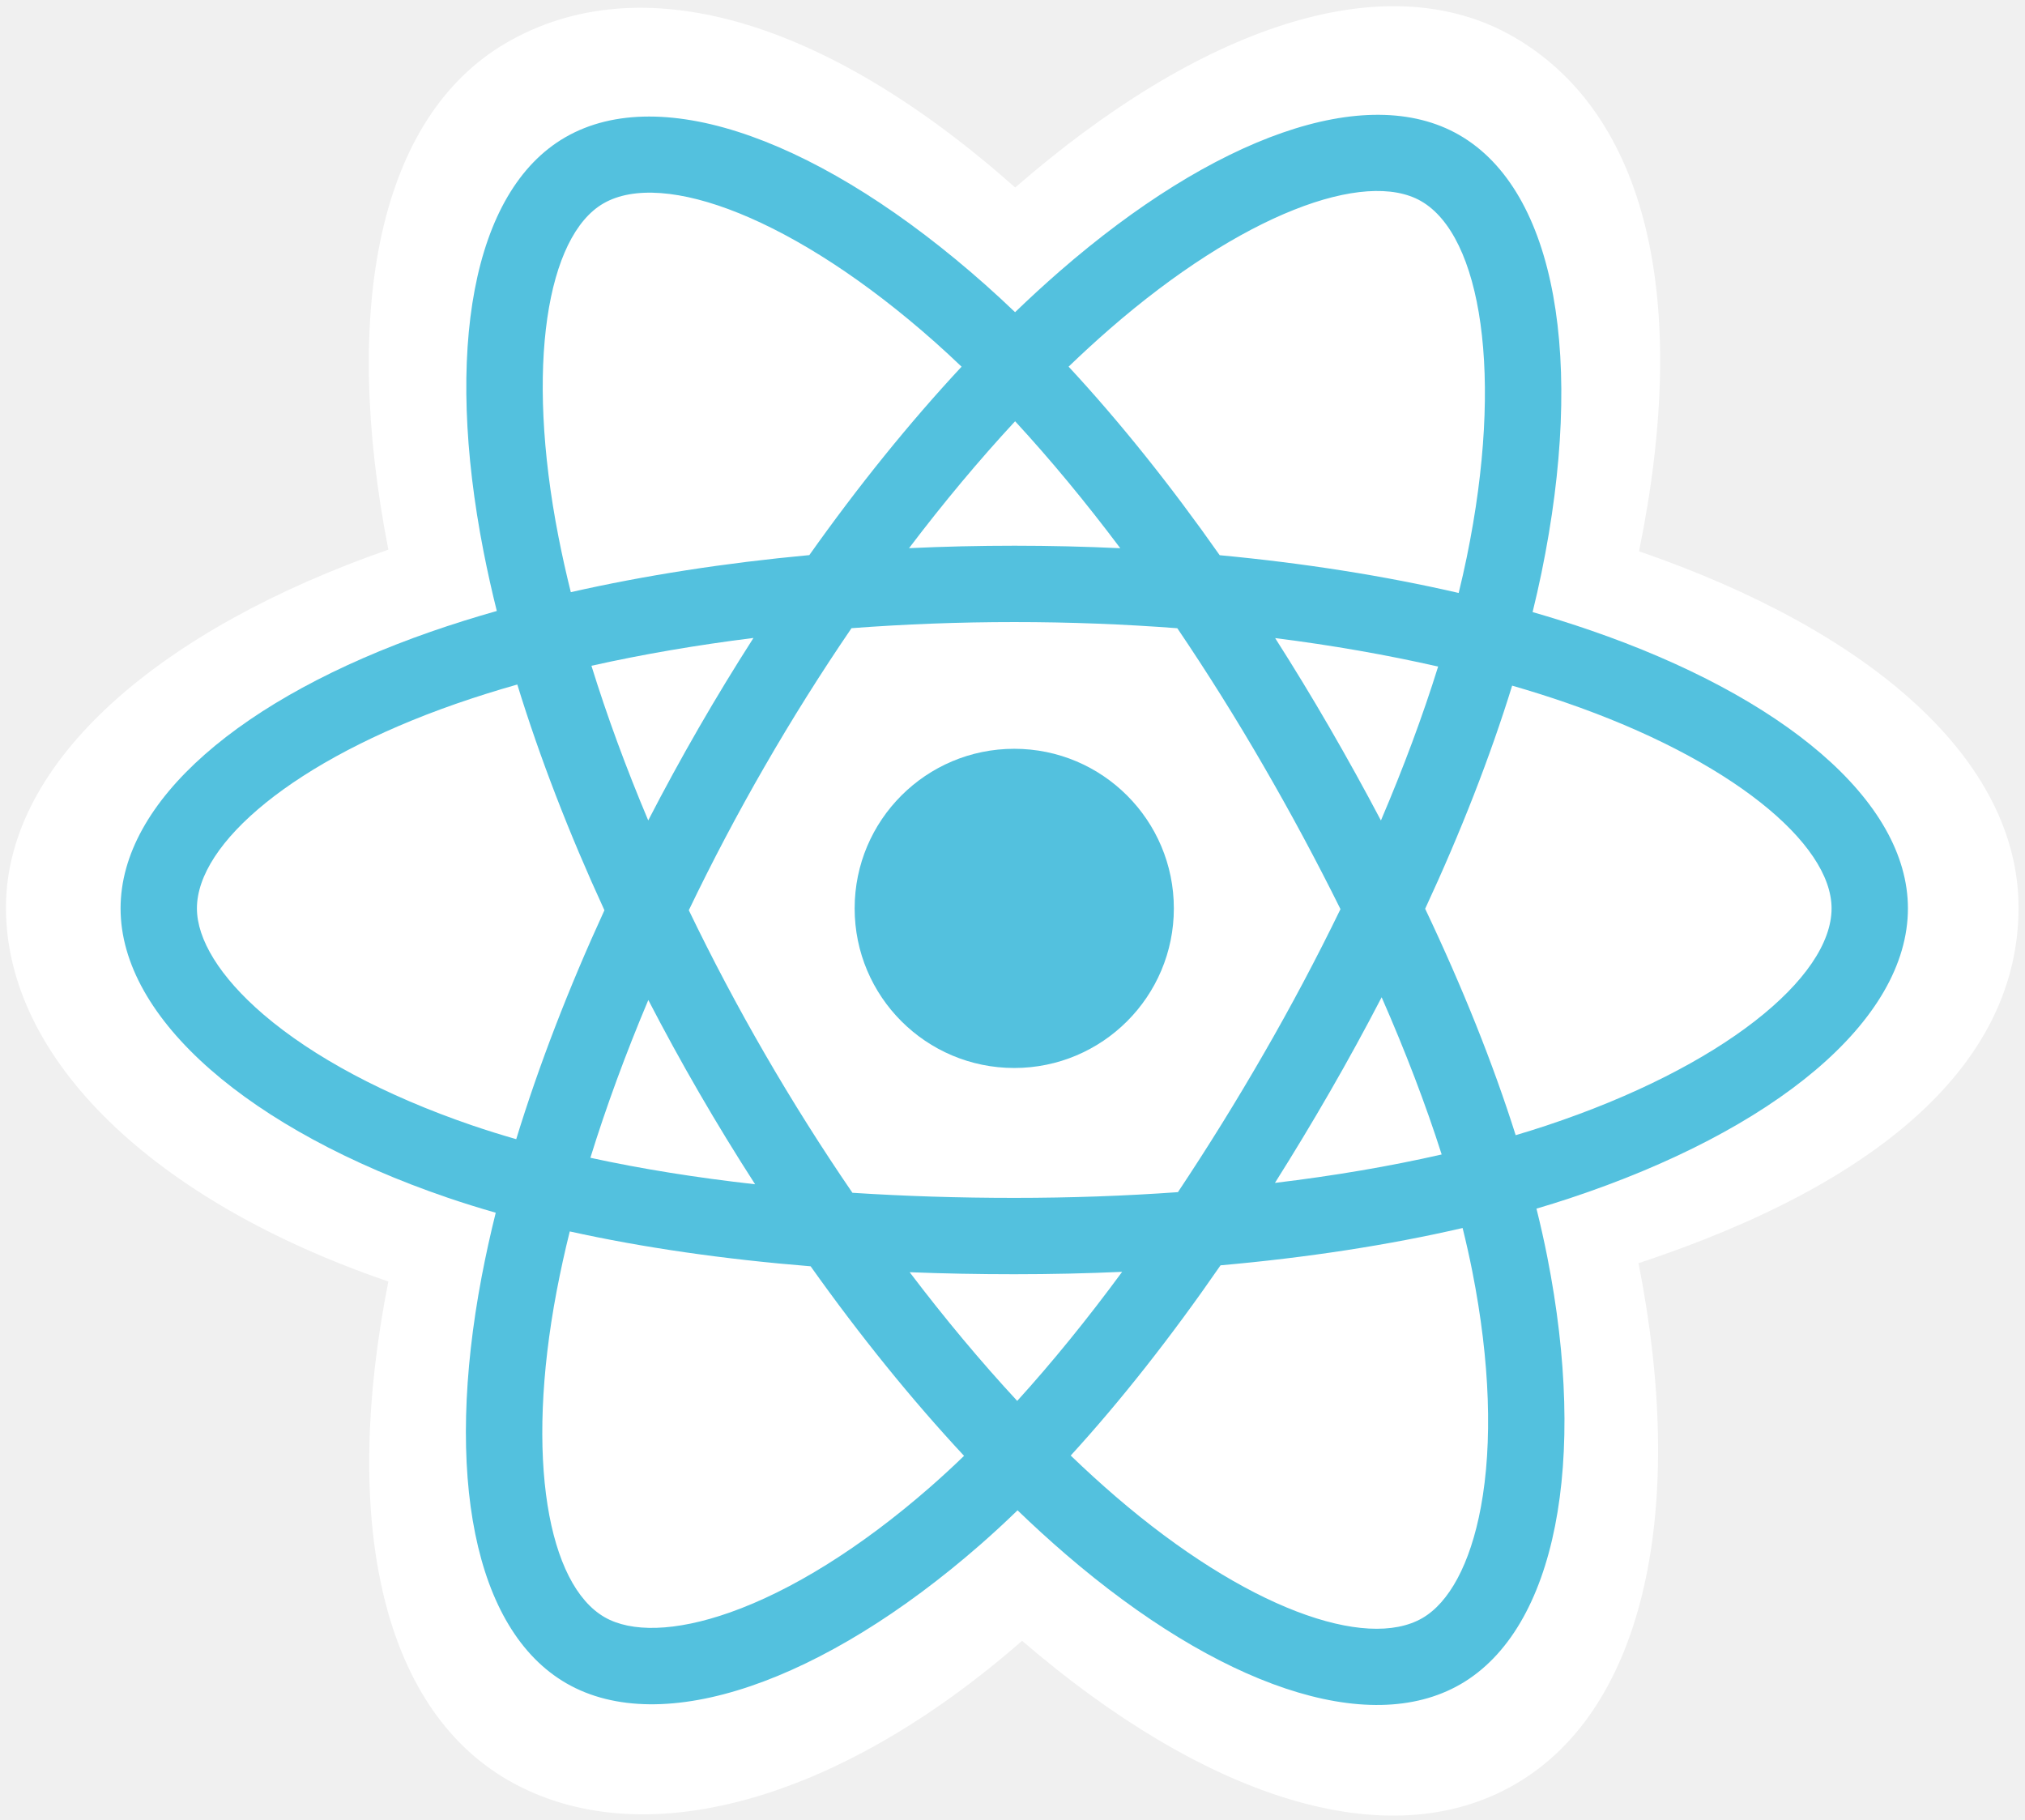
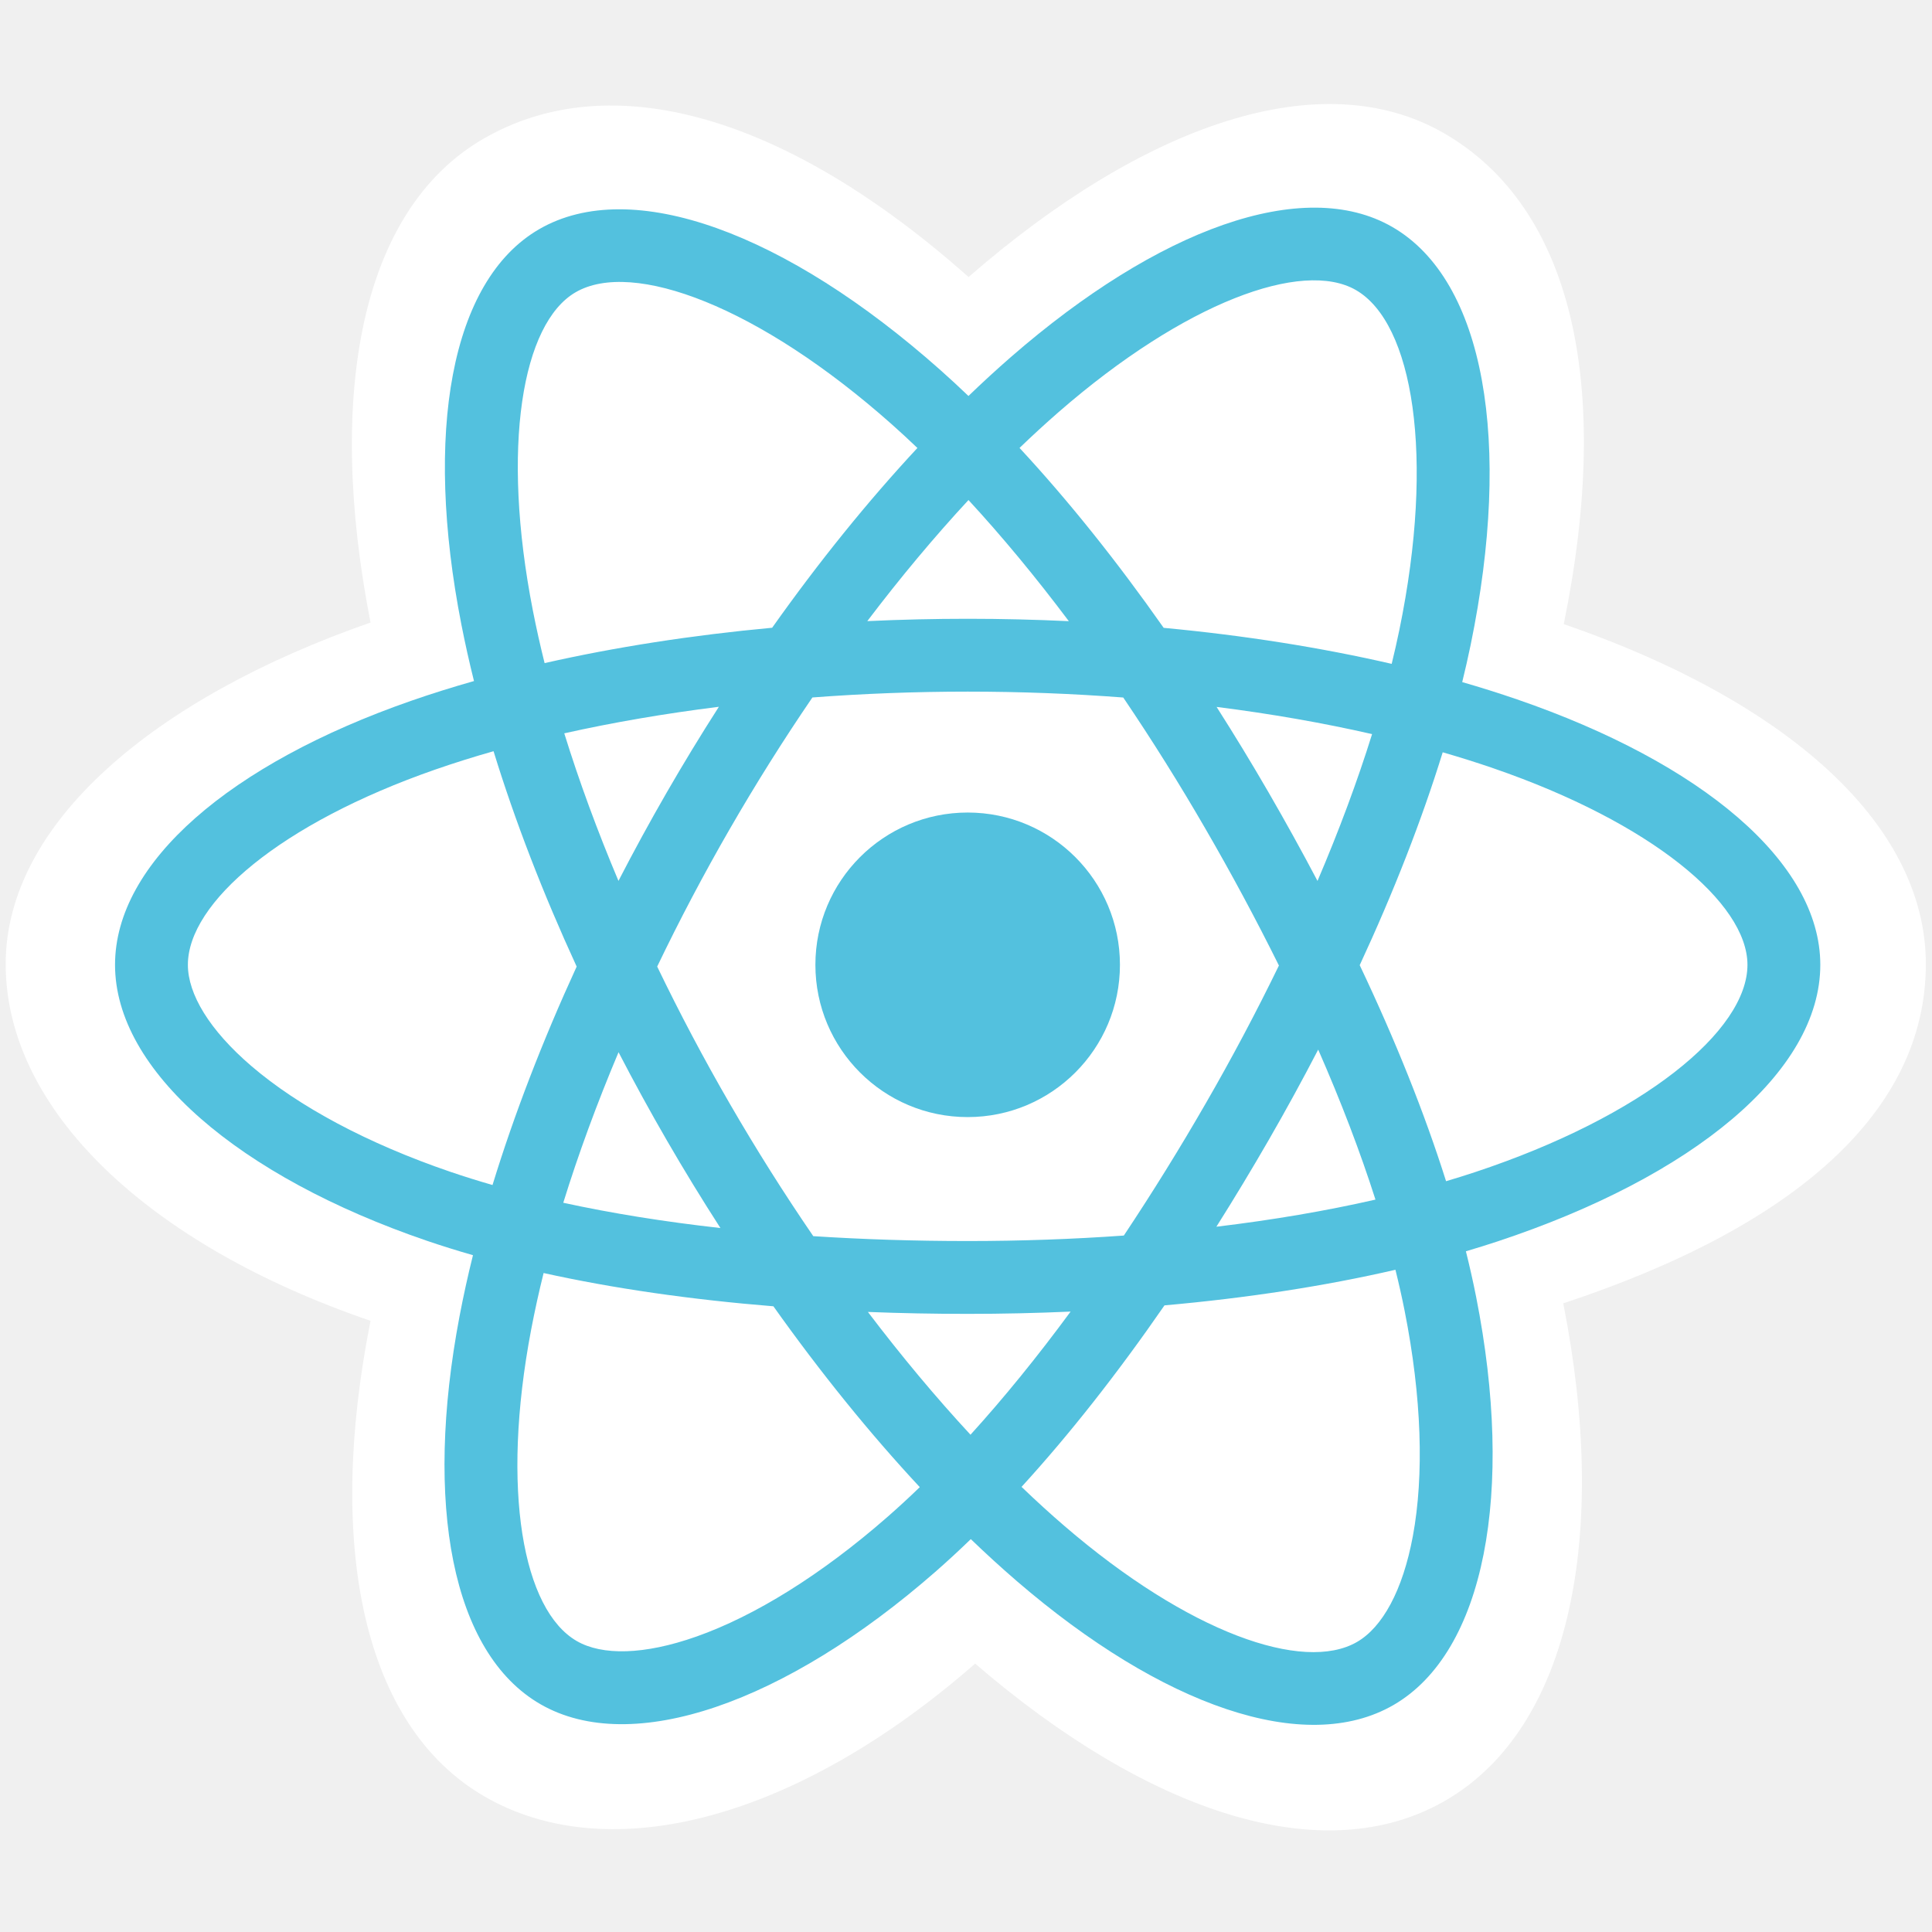
- <svg xmlns="http://www.w3.org/2000/svg" viewBox="0 0 256 230">
+ <svg xmlns="http://www.w3.org/2000/svg" viewBox="0 0 256 230" width="50px" height="50px">
  <path d="M.754 114.75c0 19.215 18.763 37.152 48.343 47.263-5.907 29.737-1.058 53.706 15.136 63.045 16.645 9.6 41.443 2.955 64.98-17.62 22.943 19.744 46.13 27.514 62.31 18.148 16.63-9.627 21.687-35.221 15.617-65.887 30.81-10.186 48.044-25.481 48.044-44.949 0-18.769-18.797-35.006-47.979-45.052 6.535-31.933.998-55.32-15.867-65.045-16.259-9.376-39.716-1.204-62.996 19.056C104.122 2.205 80.897-4.36 64.05 5.392 47.806 14.795 43.171 39.2 49.097 69.487 20.515 79.452.754 96.057.754 114.75z" fill="#FFF" />
  <path d="M201.025 79.674a151.364 151.364 0 0 0-7.274-2.292 137.5 137.5 0 0 0 1.124-4.961c5.506-26.728 1.906-48.26-10.388-55.348-11.787-6.798-31.065.29-50.535 17.233a151.136 151.136 0 0 0-5.626 5.163 137.573 137.573 0 0 0-3.744-3.458c-20.405-18.118-40.858-25.752-53.139-18.643-11.776 6.817-15.264 27.06-10.307 52.39a150.91 150.91 0 0 0 1.67 7.484c-2.894.822-5.689 1.698-8.363 2.63-23.922 8.34-39.2 21.412-39.2 34.97 0 14.004 16.4 28.05 41.318 36.566a128.44 128.44 0 0 0 6.11 1.91 147.813 147.813 0 0 0-1.775 8.067c-4.726 24.89-1.035 44.653 10.71 51.428 12.131 6.995 32.491-.195 52.317-17.525 1.567-1.37 3.14-2.823 4.715-4.346a148.34 148.34 0 0 0 6.108 5.573c19.204 16.525 38.17 23.198 49.905 16.405 12.12-7.016 16.058-28.247 10.944-54.078-.39-1.973-.845-3.988-1.355-6.04 1.43-.422 2.833-.858 4.202-1.312 25.904-8.582 42.757-22.457 42.757-36.648 0-13.607-15.77-26.767-40.174-35.168z" fill="#53C1DE" />
  <path d="M195.406 142.328c-1.235.409-2.503.804-3.795 1.187-2.86-9.053-6.72-18.68-11.442-28.625 4.507-9.71 8.217-19.213 10.997-28.208 2.311.67 4.555 1.375 6.717 2.12 20.91 7.197 33.664 17.84 33.664 26.04 0 8.735-13.775 20.075-36.14 27.486zm-9.28 18.389c2.261 11.422 2.584 21.749 1.086 29.822-1.346 7.254-4.052 12.09-7.398 14.027-7.121 4.122-22.35-1.236-38.772-15.368-1.883-1.62-3.78-3.35-5.682-5.18 6.367-6.964 12.73-15.06 18.94-24.05 10.924-.969 21.244-2.554 30.603-4.717.46 1.86.87 3.683 1.223 5.466zm-93.85 43.137c-6.957 2.457-12.498 2.527-15.847.596-7.128-4.11-10.09-19.98-6.049-41.265a138.507 138.507 0 0 1 1.65-7.502c9.255 2.047 19.5 3.52 30.45 4.408 6.251 8.797 12.798 16.883 19.396 23.964a118.863 118.863 0 0 1-4.305 3.964c-8.767 7.664-17.552 13.1-25.294 15.835zm-32.593-61.58c-11.018-3.766-20.117-8.66-26.354-14-5.604-4.8-8.434-9.565-8.434-13.432 0-8.227 12.267-18.722 32.726-25.855a139.276 139.276 0 0 1 7.777-2.447c2.828 9.197 6.537 18.813 11.013 28.537-4.534 9.869-8.296 19.638-11.15 28.943a118.908 118.908 0 0 1-5.578-1.746zm10.926-74.37c-4.247-21.703-1.427-38.074 5.67-42.182 7.56-4.376 24.275 1.864 41.893 17.507 1.126 1 2.257 2.047 3.39 3.13-6.564 7.049-13.051 15.074-19.248 23.82-10.627.985-20.8 2.567-30.152 4.686a141.525 141.525 0 0 1-1.553-6.962zm97.467 24.067a306.982 306.982 0 0 0-6.871-11.3c7.21.91 14.117 2.12 20.603 3.601-1.947 6.241-4.374 12.767-7.232 19.457a336.42 336.42 0 0 0-6.5-11.758zm-39.747-38.714c4.452 4.823 8.911 10.209 13.297 16.052a284.245 284.245 0 0 0-26.706-.006c4.39-5.789 8.887-11.167 13.409-16.046zm-40.002 38.78a285.24 285.24 0 0 0-6.378 11.685c-2.811-6.667-5.216-13.222-7.18-19.552 6.447-1.443 13.322-2.622 20.485-3.517a283.79 283.79 0 0 0-6.927 11.384zm7.133 57.683c-7.4-.826-14.379-1.945-20.824-3.348 1.995-6.442 4.453-13.138 7.324-19.948a283.494 283.494 0 0 0 6.406 11.692 285.27 285.27 0 0 0 7.094 11.604zm33.136 27.389c-4.575-4.937-9.138-10.397-13.595-16.27 4.326.17 8.737.256 13.22.256 4.606 0 9.159-.103 13.64-.303-4.4 5.98-8.843 11.448-13.265 16.317zm46.072-51.032c3.02 6.884 5.566 13.544 7.588 19.877-6.552 1.495-13.625 2.699-21.078 3.593a337.537 337.537 0 0 0 6.937-11.498 306.632 306.632 0 0 0 6.553-11.972zm-14.915 7.15a316.478 316.478 0 0 1-10.84 17.49c-6.704.479-13.632.726-20.692.726-7.031 0-13.871-.219-20.458-.646A273.798 273.798 0 0 1 96.72 133.28a271.334 271.334 0 0 1-9.64-18.206 273.864 273.864 0 0 1 9.611-18.216v.002a271.252 271.252 0 0 1 10.956-17.442c6.72-.508 13.61-.774 20.575-.774 6.996 0 13.895.268 20.613.78a290.704 290.704 0 0 1 10.887 17.383 316.418 316.418 0 0 1 9.741 18.13 290.806 290.806 0 0 1-9.709 18.29zm19.913-107.792c7.566 4.364 10.509 21.961 5.755 45.038a127.525 127.525 0 0 1-1.016 4.492c-9.374-2.163-19.554-3.773-30.212-4.773-6.209-8.841-12.642-16.88-19.1-23.838a141.92 141.92 0 0 1 5.196-4.766c16.682-14.518 32.273-20.25 39.377-16.153z" fill="#FFF" />
  <path d="M128.221 94.665c11.144 0 20.177 9.034 20.177 20.177 0 11.144-9.033 20.178-20.177 20.178-11.143 0-20.177-9.034-20.177-20.178 0-11.143 9.034-20.177 20.177-20.177" fill="#53C1DE" />
</svg>
